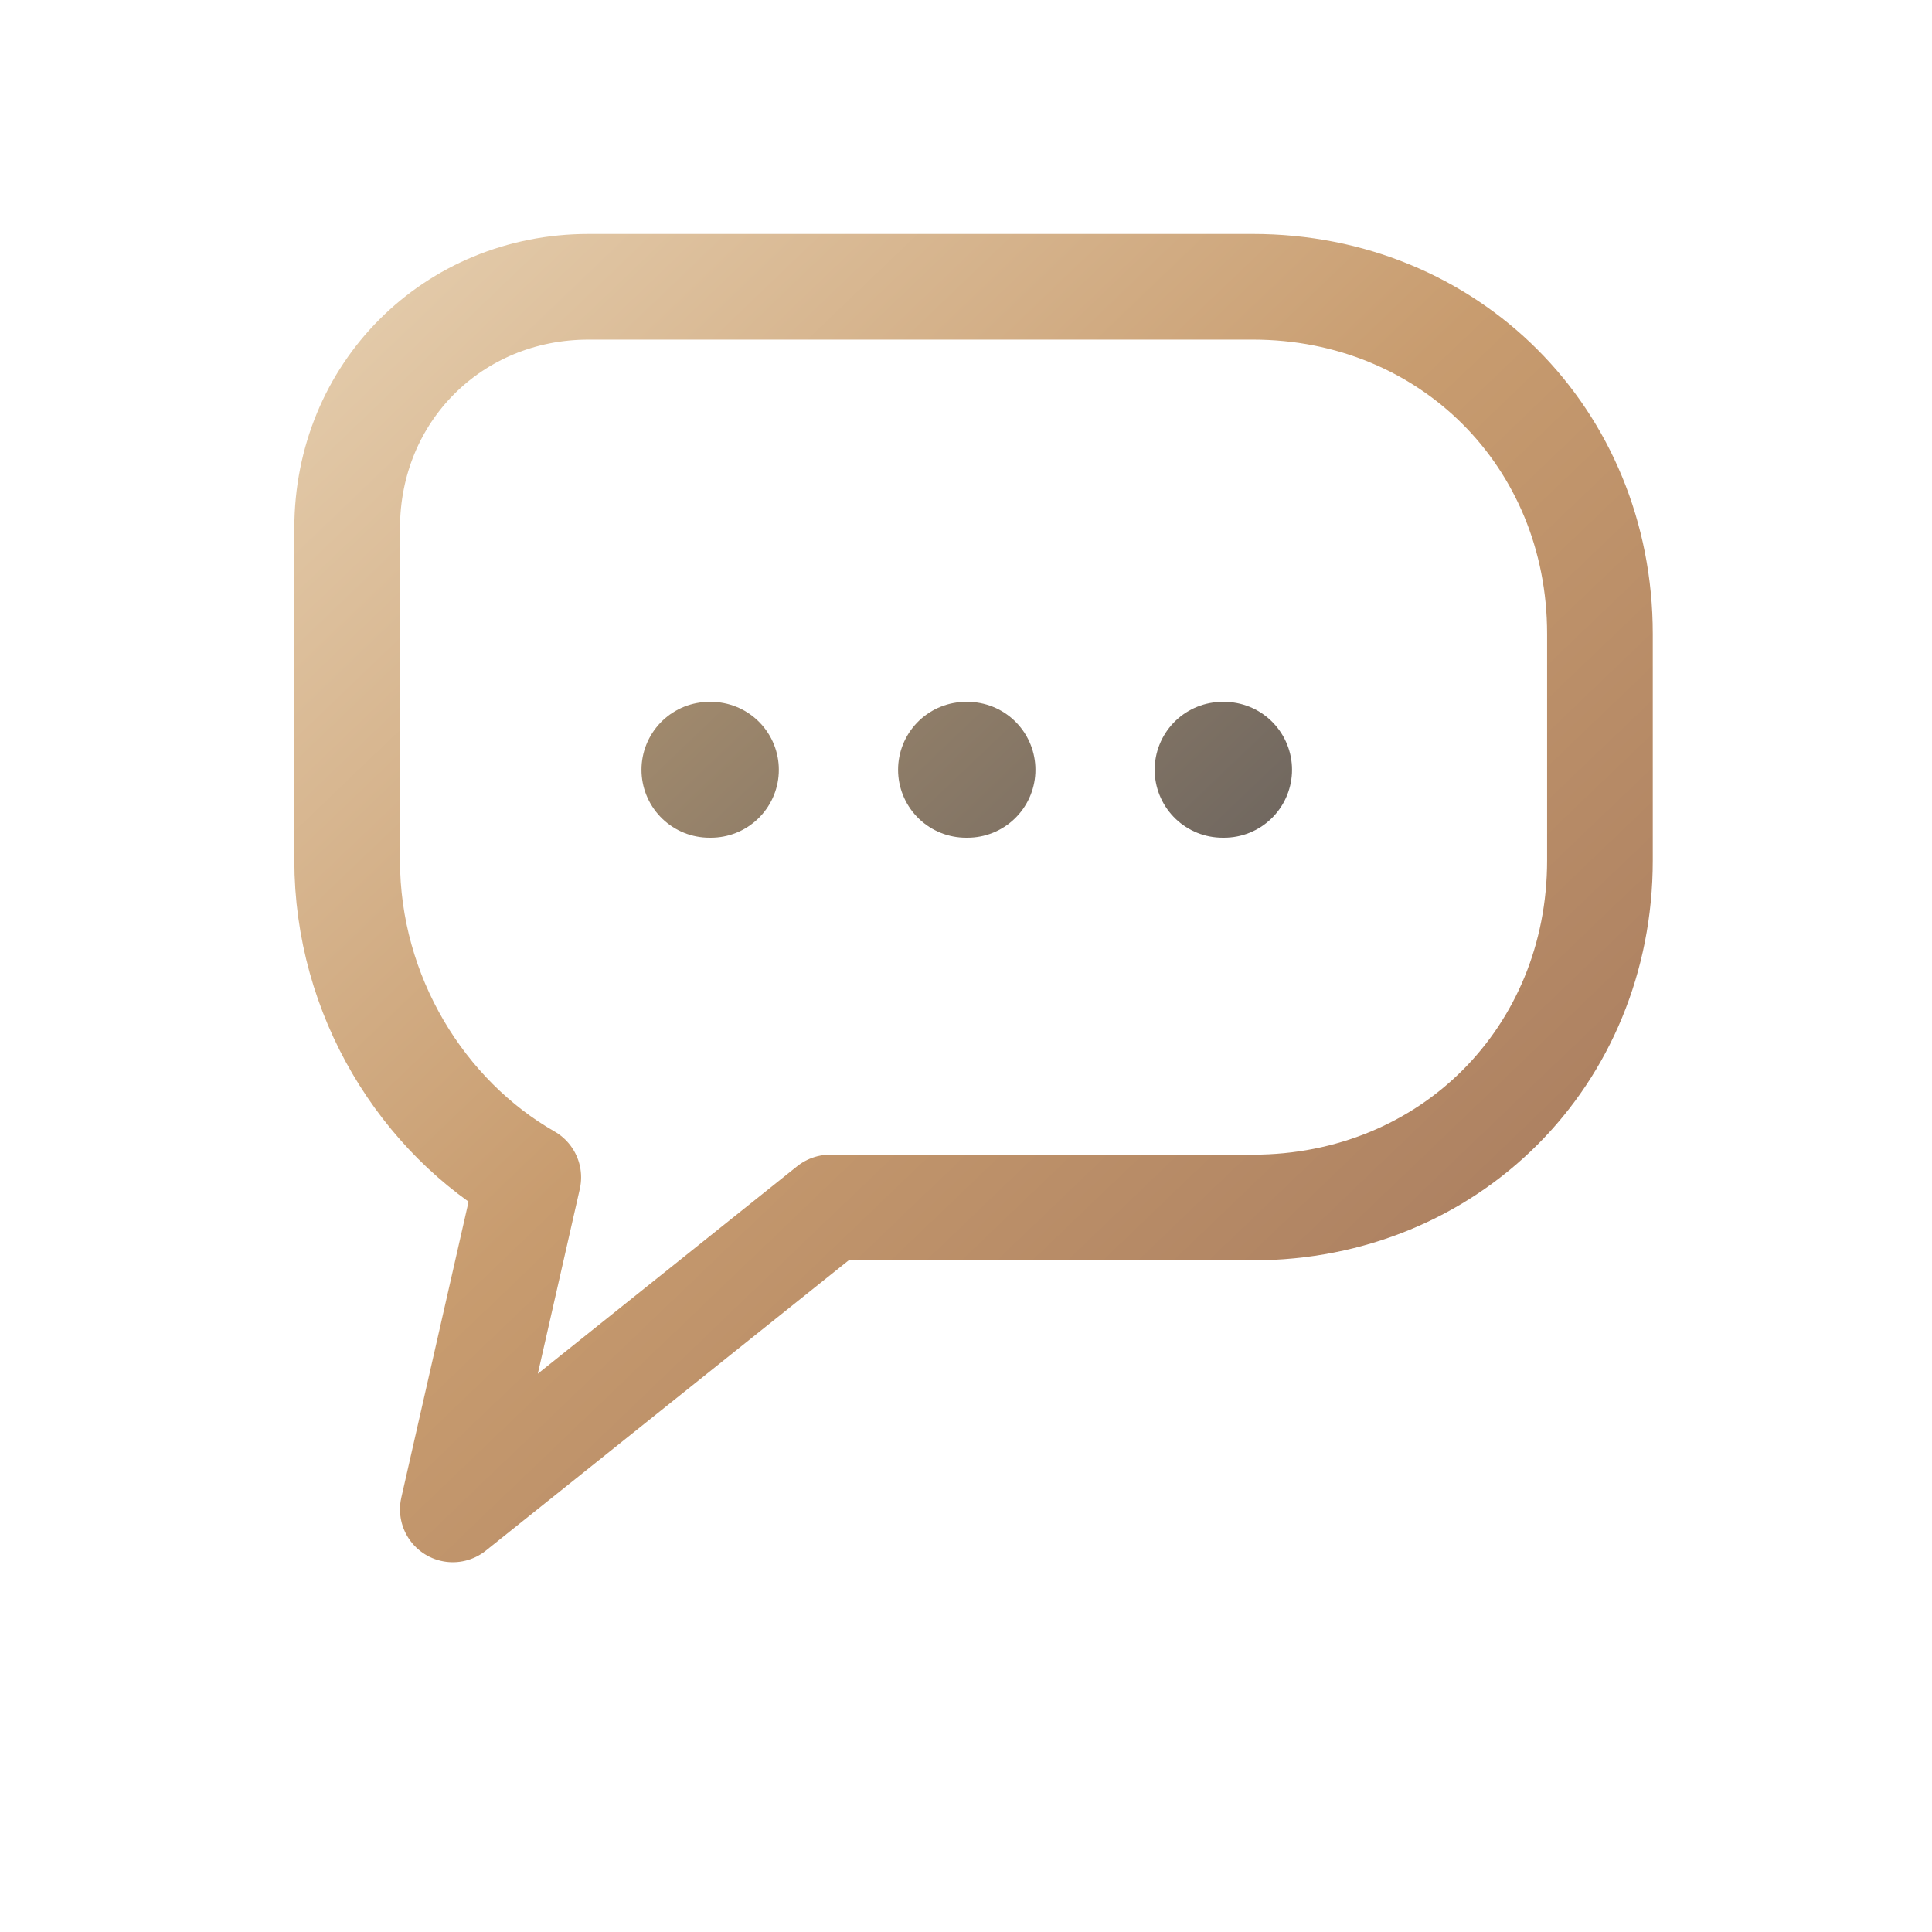
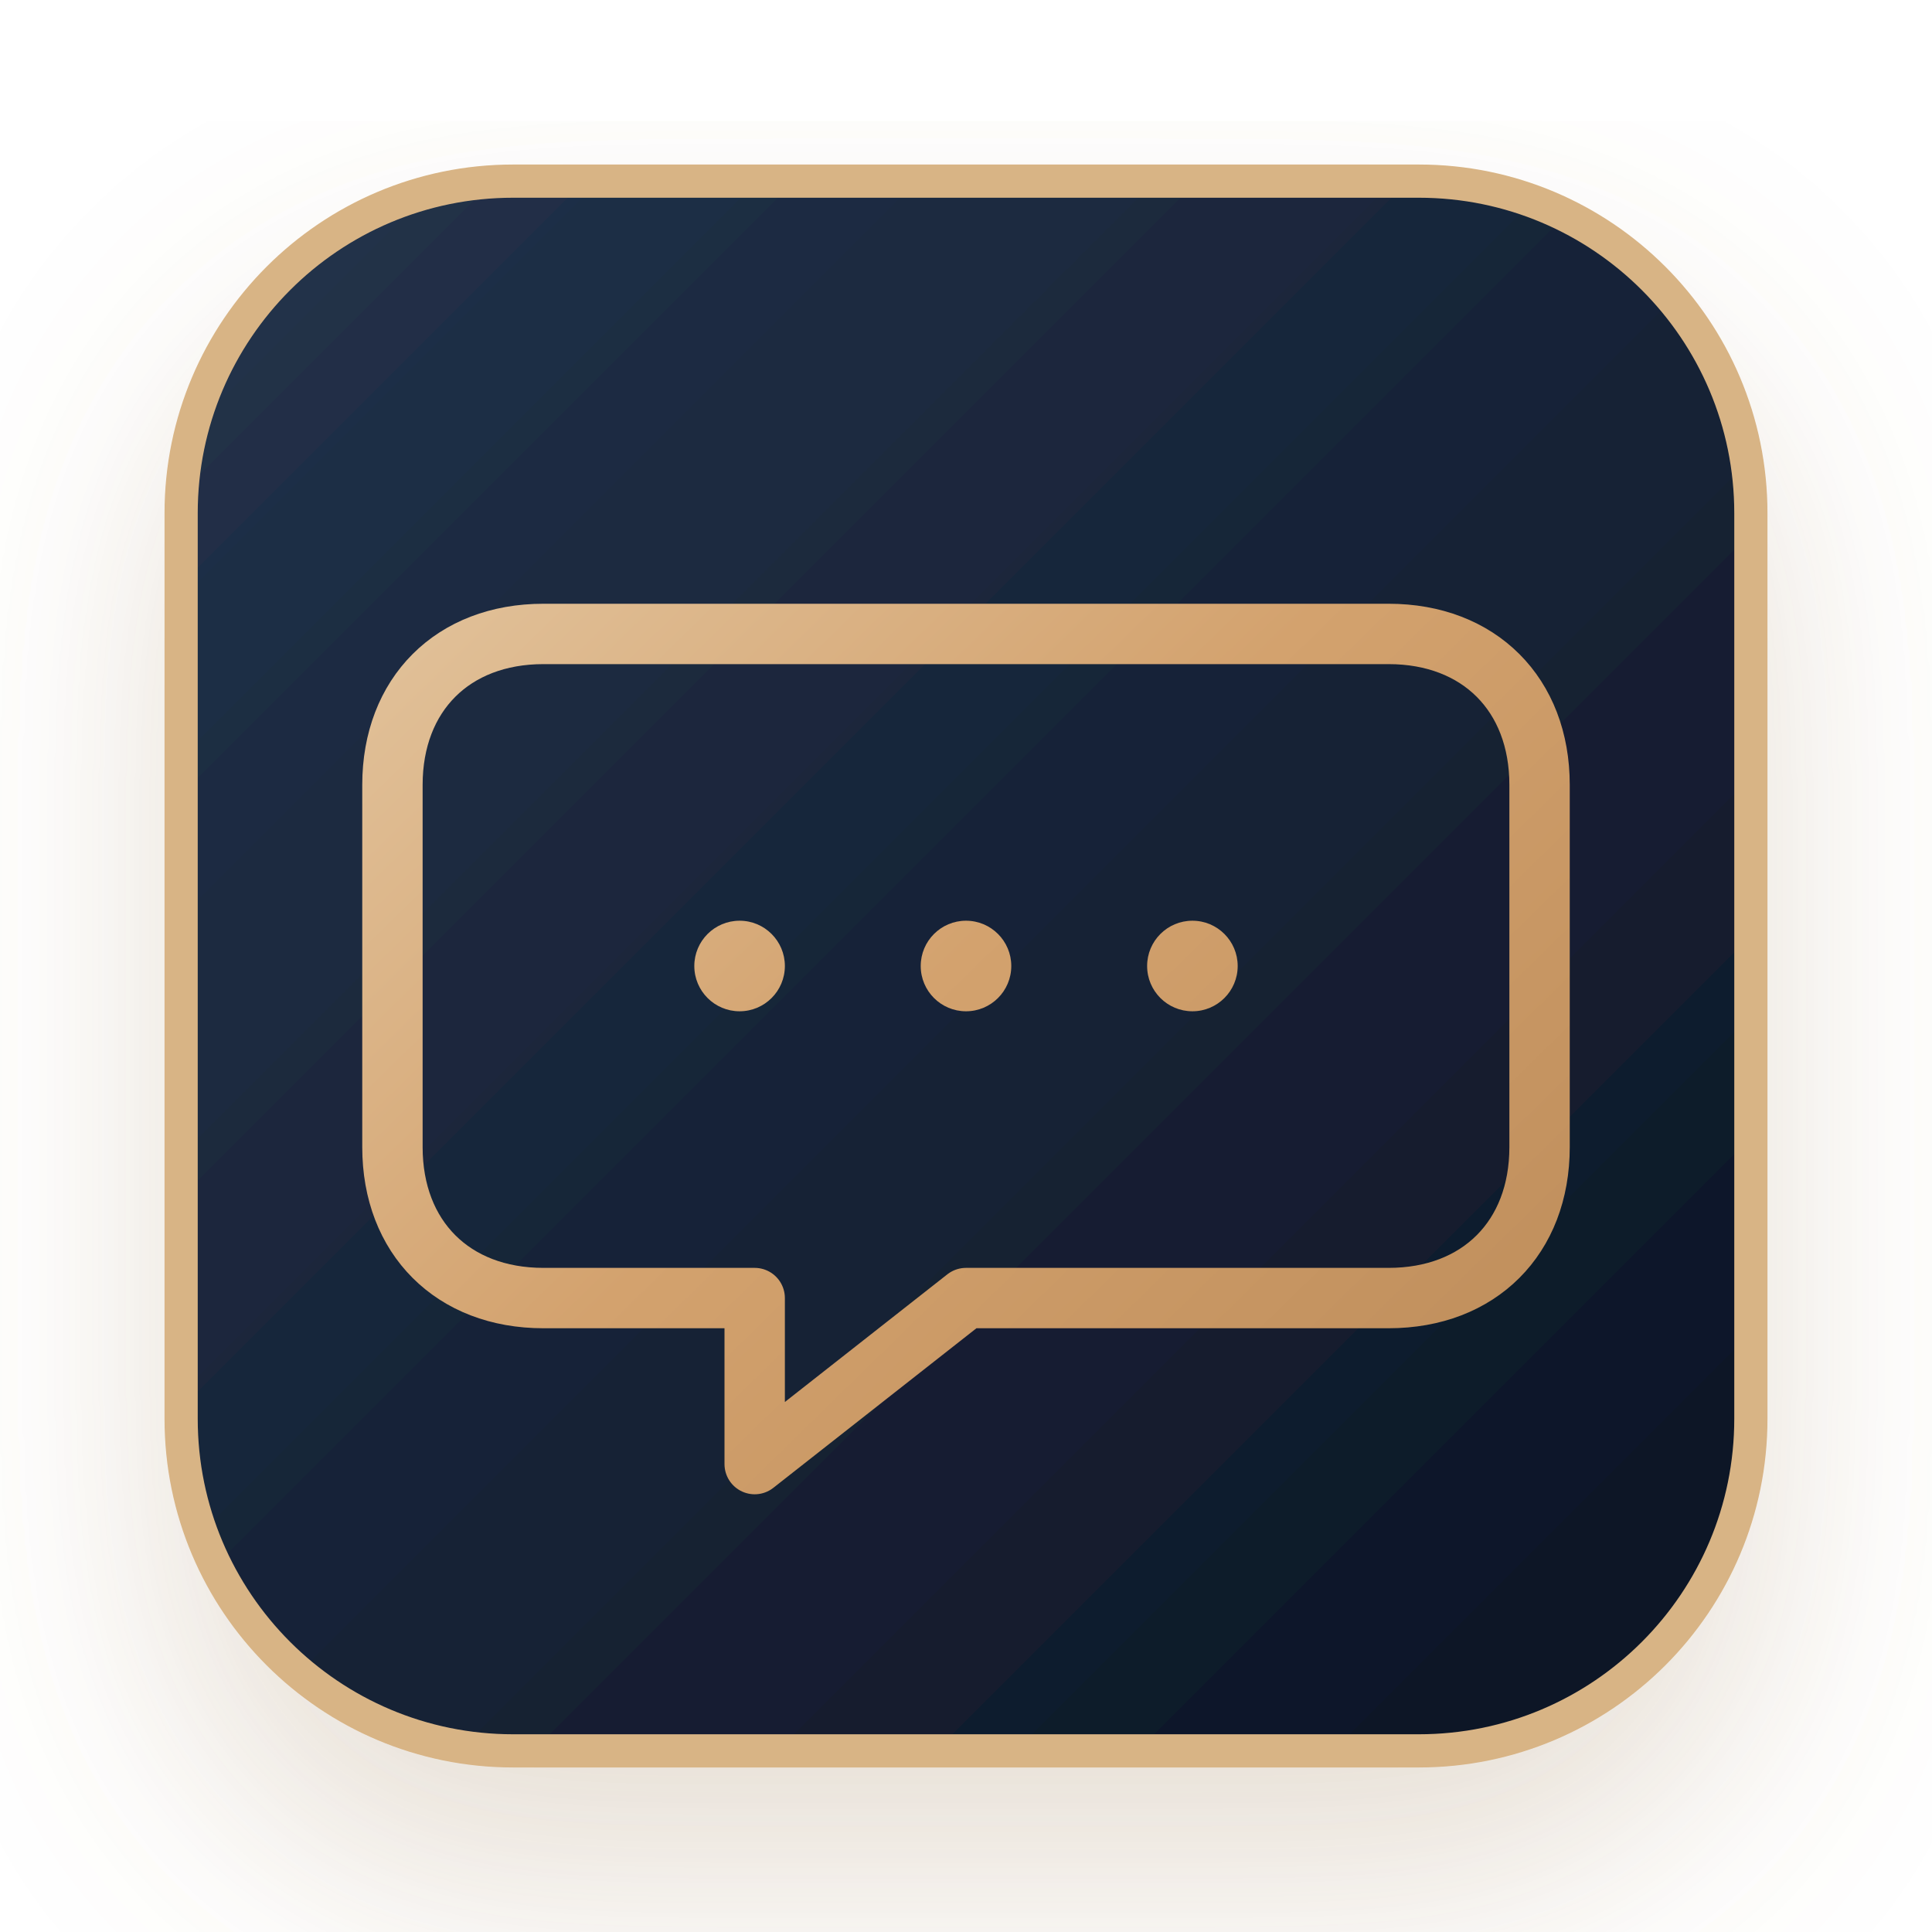
<svg xmlns="http://www.w3.org/2000/svg" viewBox="0 0 128 128" fill="none">
  <defs>
-     <linearGradient id="g" x1="18" y1="16" x2="110" y2="112" gradientUnits="userSpaceOnUse">
-       <stop stop-color="#E7D1B2" />
-       <stop offset="0.44" stop-color="#C89C6F" />
-       <stop offset="1" stop-color="#9A6E58" />
+     <linearGradient id="gold" x1="20" y1="18" x2="108" y2="108" gradientUnits="userSpaceOnUse">
+       <stop offset="0" stop-color="#E8D0AE" />
+       <stop offset="0.5" stop-color="#D3A26E" />
+       <stop offset="1" stop-color="#B88755" />
    </linearGradient>
-     <linearGradient id="s" x1="22" y1="20" x2="106" y2="108" gradientUnits="userSpaceOnUse">
-       <stop stop-color="#D2AC7A" />
-       <stop offset="1" stop-color="#24324B" />
+     <linearGradient id="navy" x1="14" y1="14" x2="114" y2="114" gradientUnits="userSpaceOnUse">
+       <stop offset="0" stop-color="#22324A" />
+       <stop offset="1" stop-color="#0C1424" />
    </linearGradient>
-     <filter id="glow" x="-30%" y="-30%" width="160%" height="160%">
-       <feGaussianBlur stdDeviation="2.4" result="blur" />
-       <feColorMatrix in="blur" type="matrix" values="1 0 0 0 0.95  0 1 0 0 0.52  0 0 1 0 0.38  0 0 0 0.55 0" />
-       <feBlend in="SourceGraphic" />
+     <filter id="shadow" x="0" y="0" width="128" height="128" filterUnits="userSpaceOnUse" color-interpolation-filters="sRGB">
+       <feDropShadow dx="0" dy="8" stdDeviation="8" flood-color="#9A7A51" flood-opacity="0.24" />
    </filter>
  </defs>
-   <path d="M23 35c0-9 7-16 16-16h44c13 0 23 10 23 23v15c0 13-10 23-23 23H55L30 100l5-22c-7-4-12-12-12-21V35Z" stroke="url(#g)" stroke-width="7" stroke-linejoin="round" />
-   <path d="M47 51h.1M64 51h.1M81 51h.1" stroke="url(#s)" stroke-width="9" stroke-linecap="round" />
+   <g filter="url(#shadow)">
+     <rect x="12" y="12" width="104" height="104" rx="22" fill="url(#navy)" stroke="#D8B485" stroke-width="2.2" />
+   </g>
+   <path d="M36 42h56c6 0 10 4 10 10v24c0 6-4 10-10 10H64l-14 11v-11H36c-6 0-10-4-10-10V52c0-6 4-10 10-10Z" stroke="url(#gold)" stroke-width="4" stroke-linejoin="round" />
+   <circle cx="49" cy="64" r="3" fill="url(#gold)" />
+   <circle cx="64" cy="64" r="3" fill="url(#gold)" />
+   <circle cx="79" cy="64" r="3" fill="url(#gold)" />
</svg>
